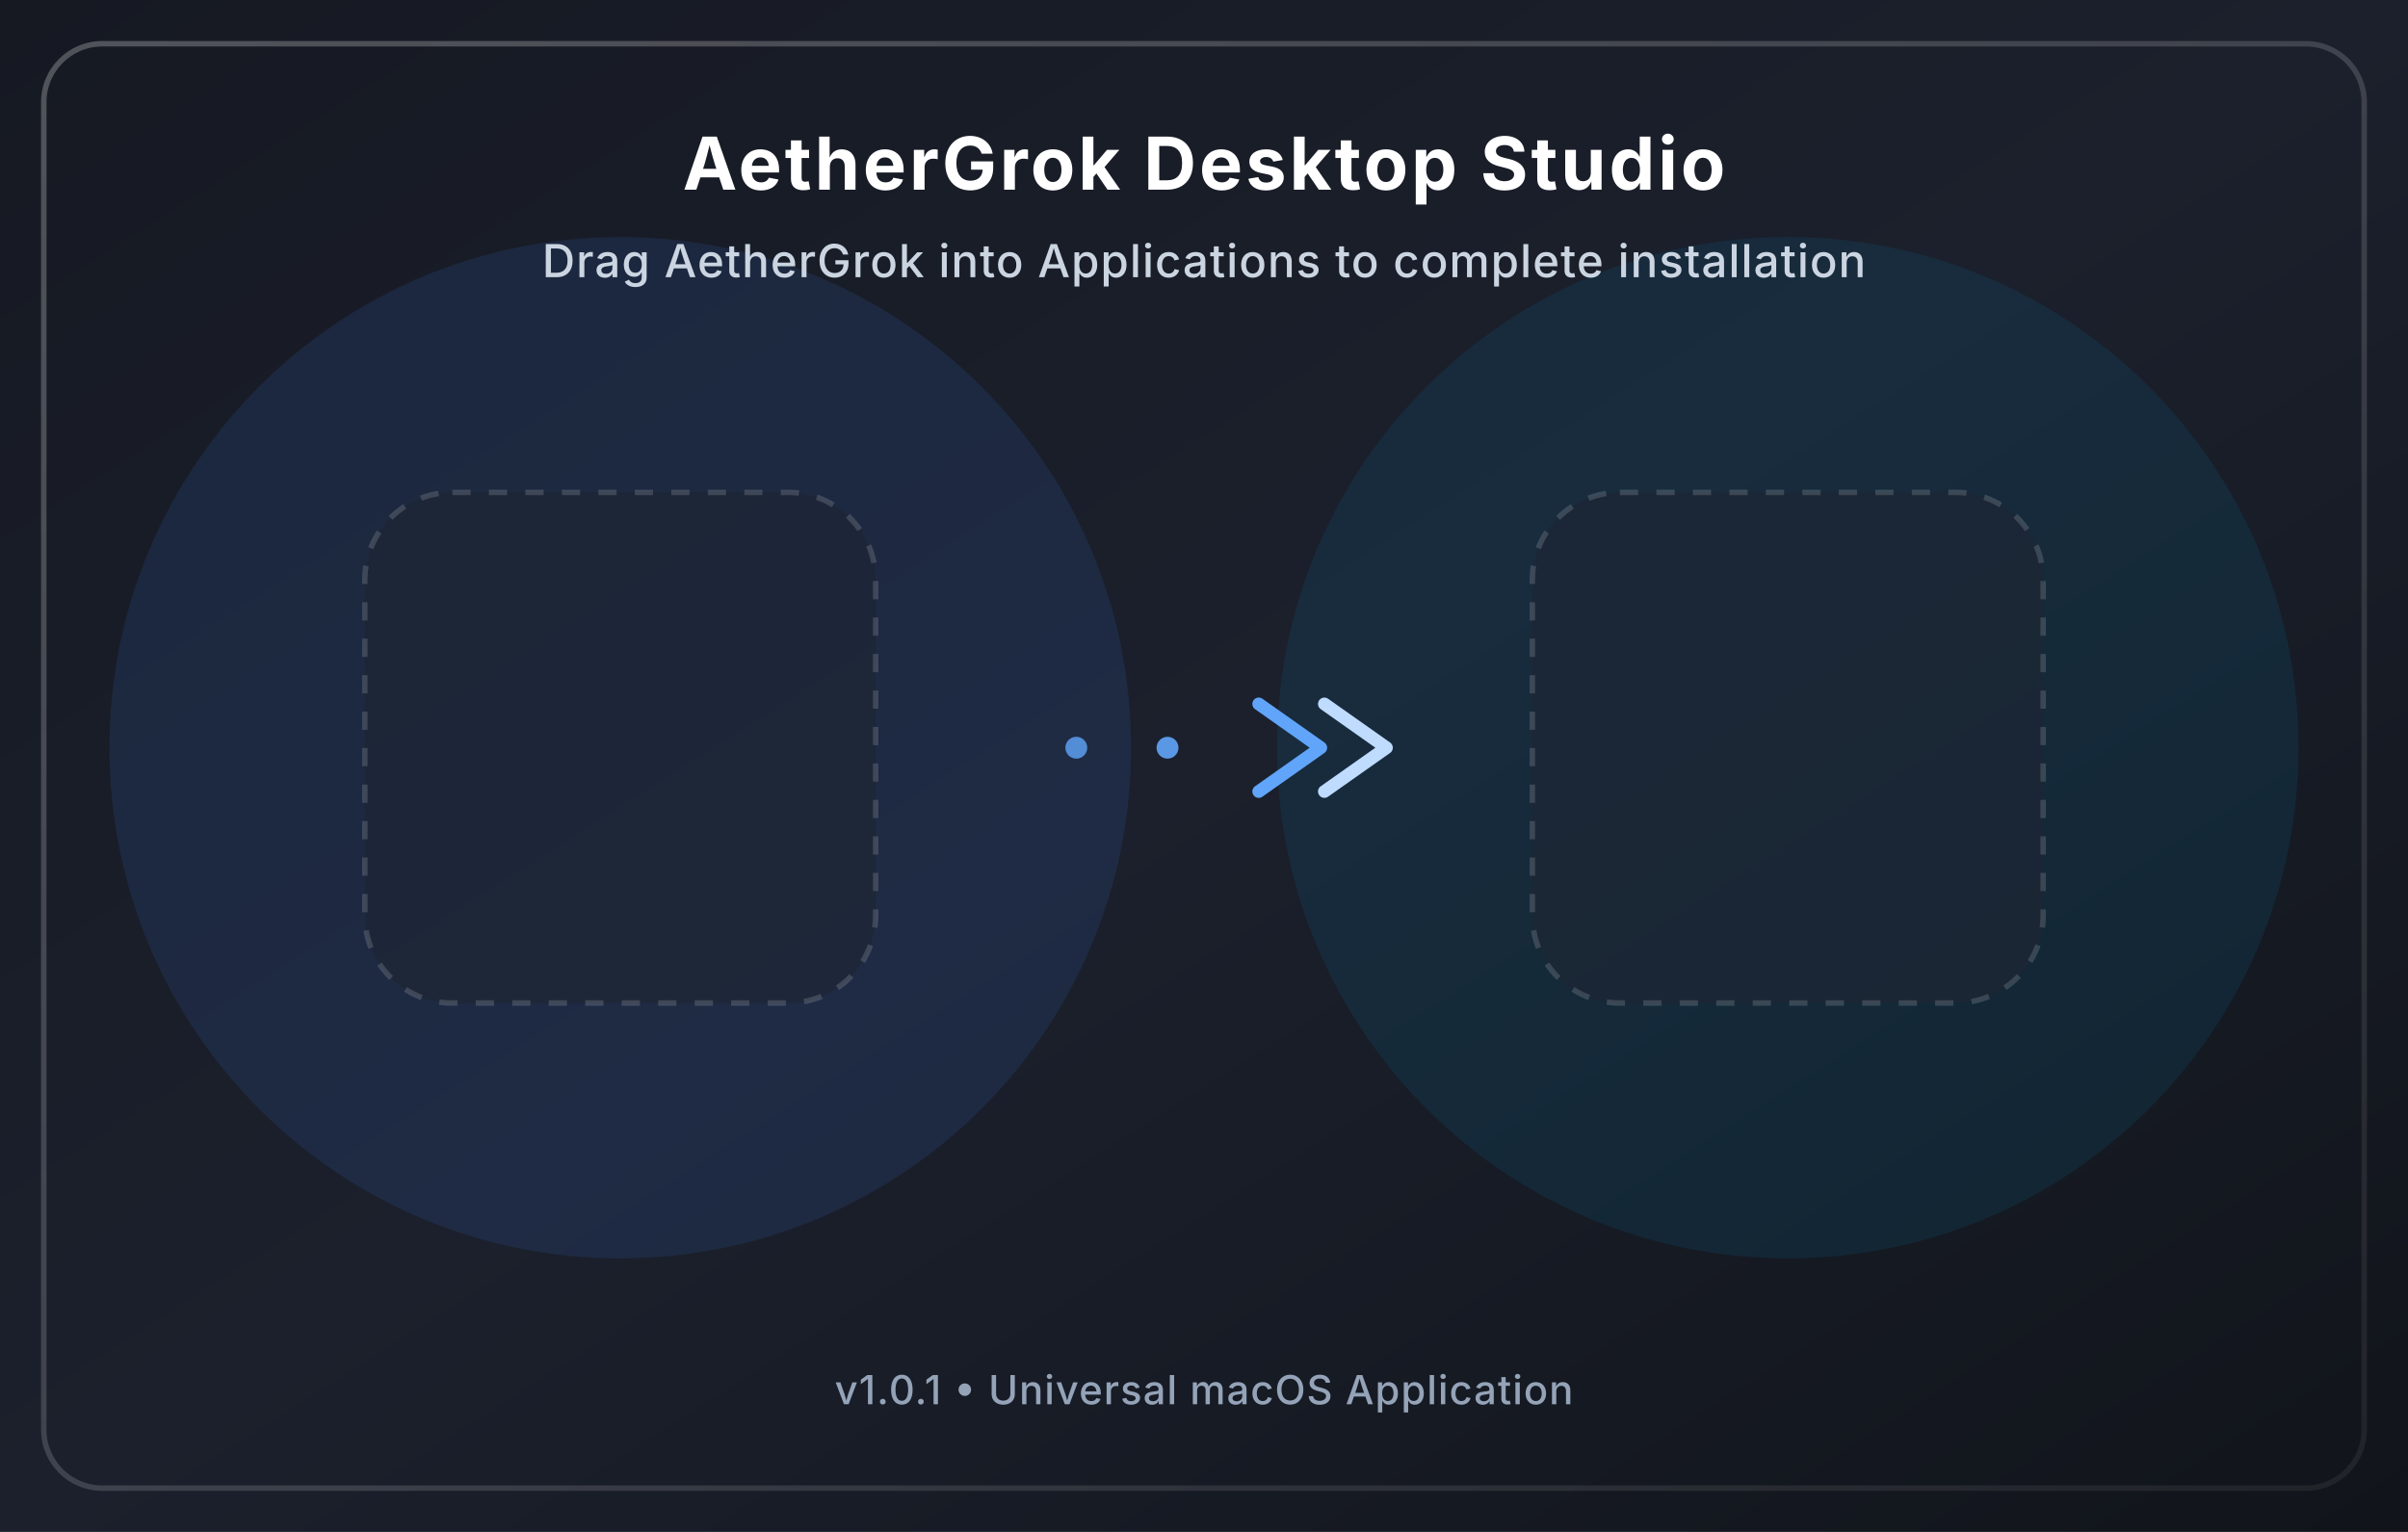
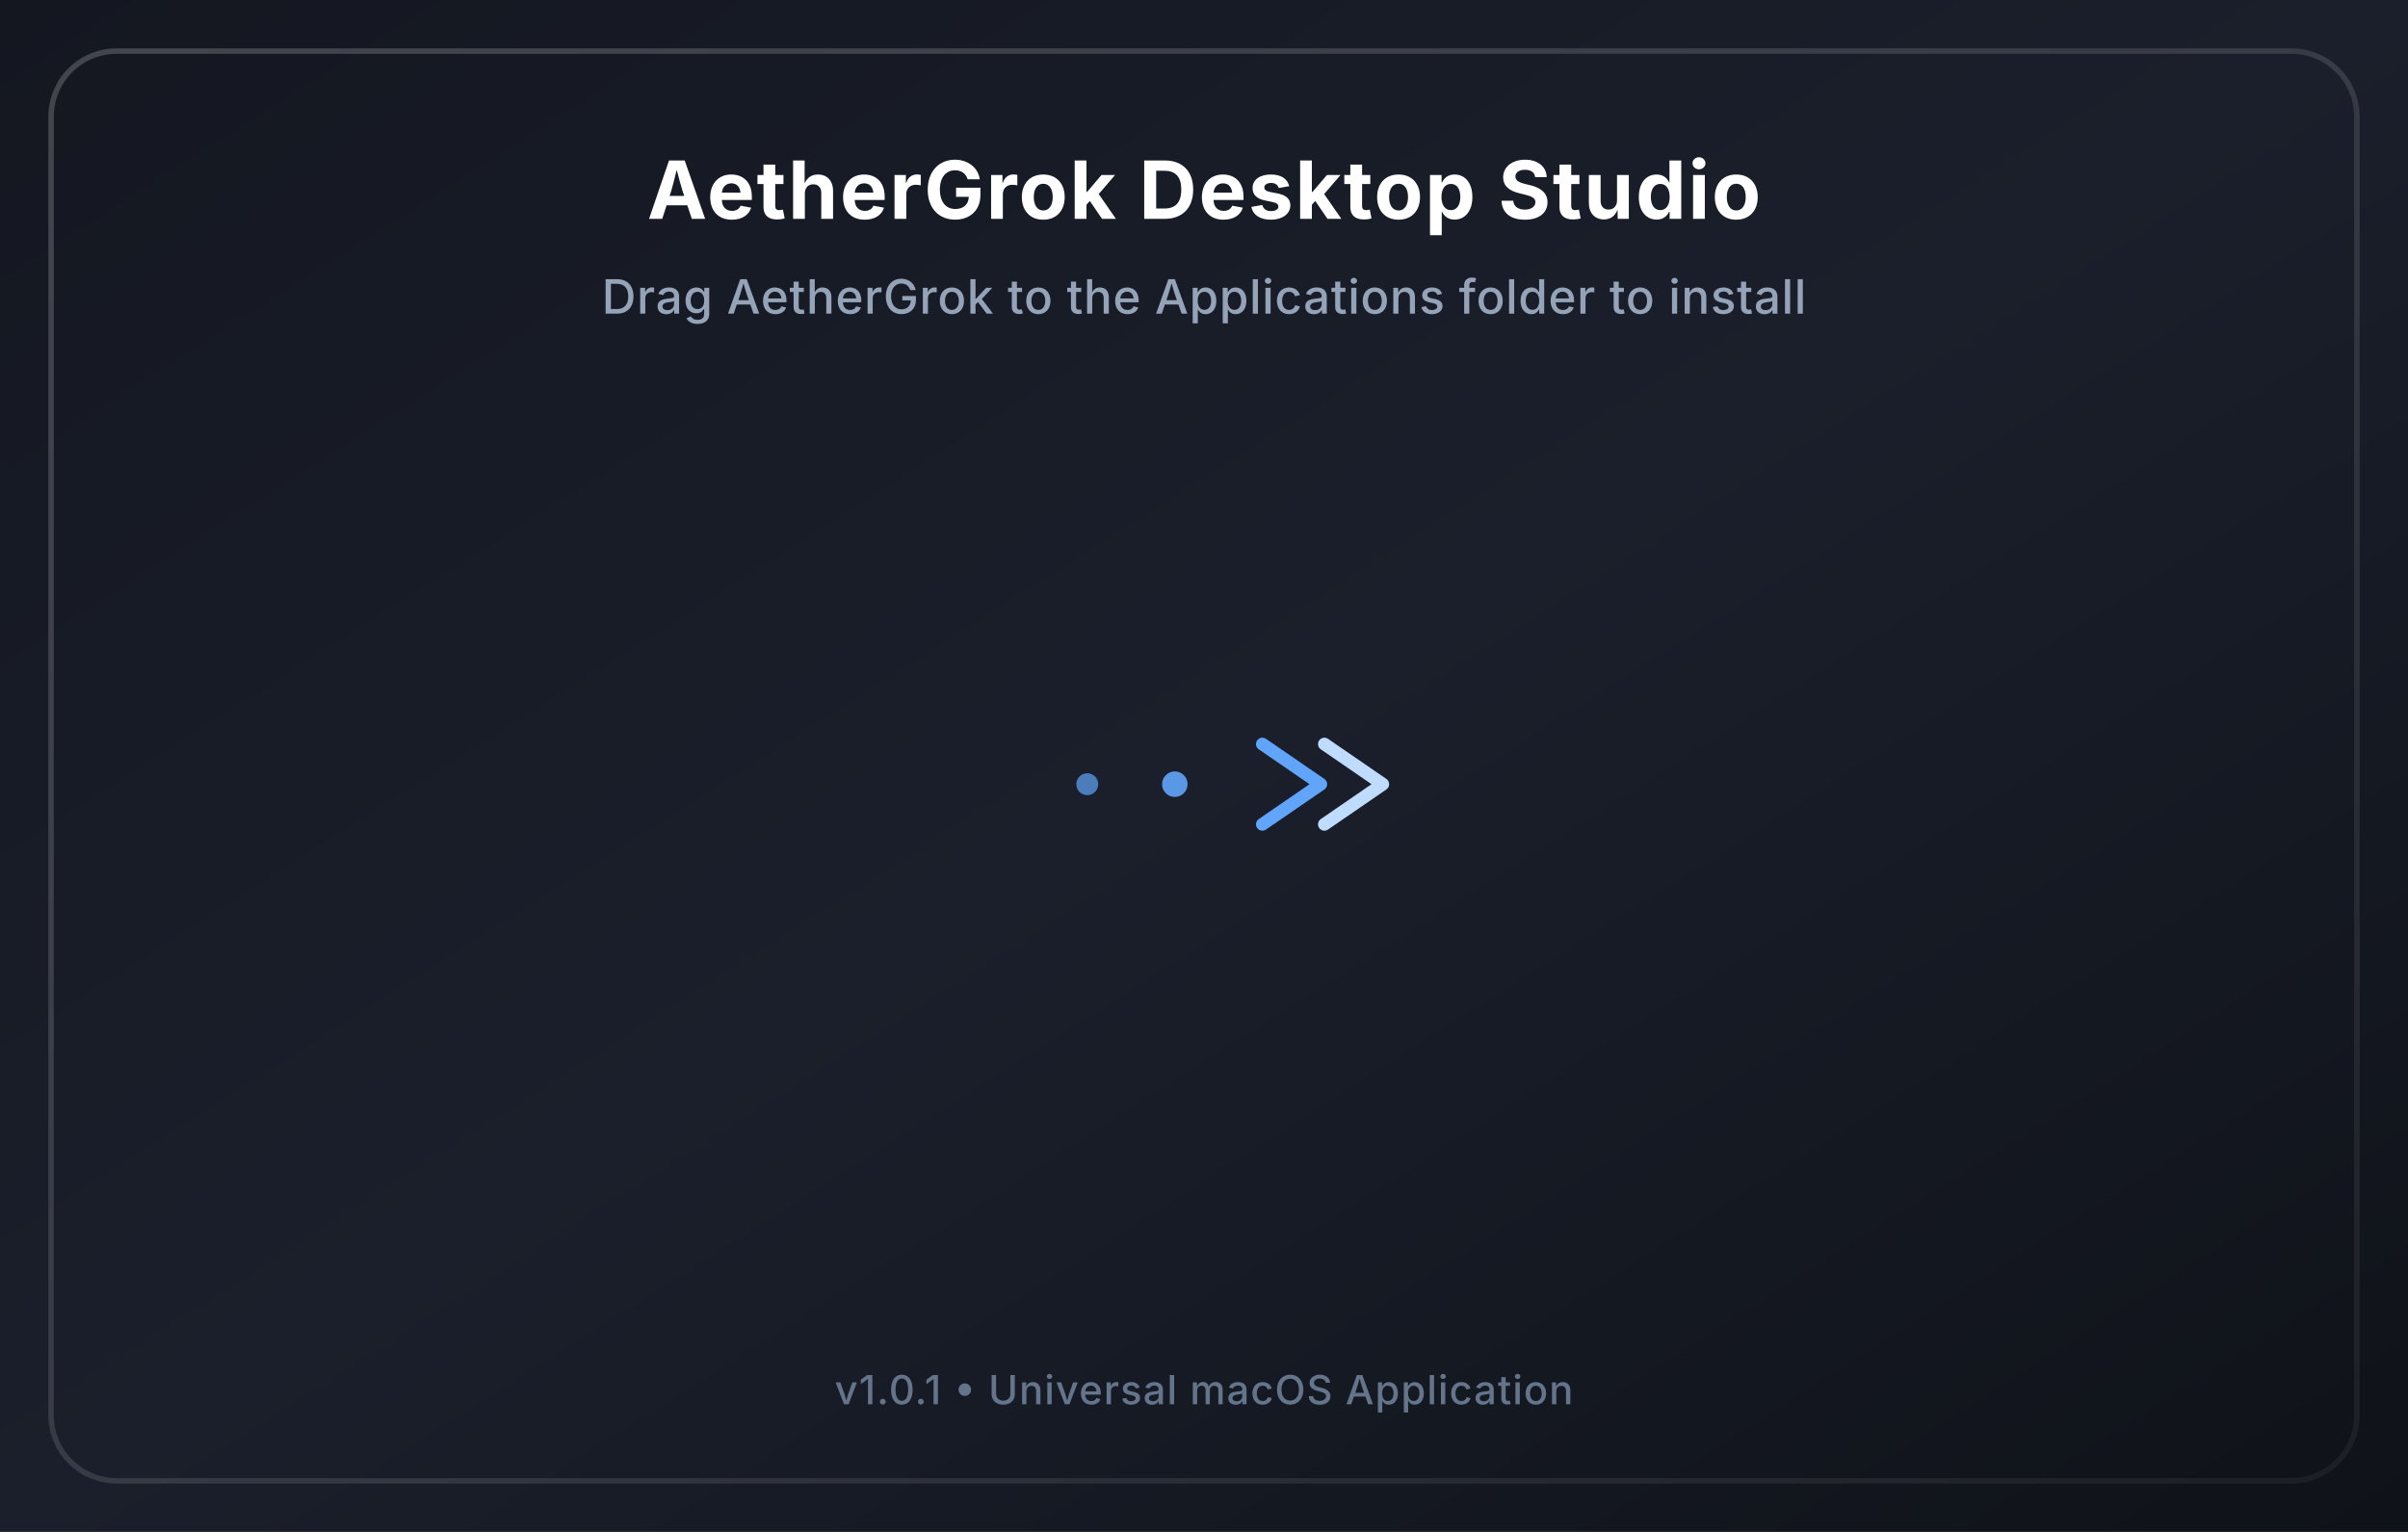
<svg xmlns="http://www.w3.org/2000/svg" width="660" height="420" viewBox="0 0 660 420">
  <defs>
    <linearGradient id="bgGrad" x1="0%" y1="0%" x2="100%" y2="100%">
-       <stop offset="0%" stop-color="#161922" />
-       <stop offset="50%" stop-color="#1b202c" />
-       <stop offset="100%" stop-color="#11141a" />
+       <stop offset="0%" stop-color="#141720" />
+       <stop offset="50%" stop-color="#1a1f2b" />
+       <stop offset="100%" stop-color="#0f1218" />
+     </linearGradient>
+     <linearGradient id="arrowGrad" x1="0%" y1="0%" x2="100%" y2="0%">
+       <stop offset="0%" stop-color="#3b82f6" stop-opacity="0.3" />
+       <stop offset="50%" stop-color="#60a5fa" stop-opacity="1" />
+       <stop offset="100%" stop-color="#93c5fd" stop-opacity="0.8" />
    </linearGradient>
    <linearGradient id="borderGrad" x1="0%" y1="0%" x2="100%" y2="100%">
-       <stop offset="0%" stop-color="#ffffff" stop-opacity="0.25" />
-       <stop offset="100%" stop-color="#ffffff" stop-opacity="0.06" />
-     </linearGradient>
-     <linearGradient id="arrowGrad" x1="0%" y1="0%" x2="100%" y2="0%">
-       <stop offset="0%" stop-color="#3b82f6" stop-opacity="0.4" />
-       <stop offset="50%" stop-color="#60a5fa" stop-opacity="1" />
-       <stop offset="100%" stop-color="#93c5fd" stop-opacity="0.7" />
+       <stop offset="0%" stop-color="#ffffff" stop-opacity="0.2" />
+       <stop offset="100%" stop-color="#ffffff" stop-opacity="0.05" />
    </linearGradient>
    <filter id="glow" x="-20%" y="-20%" width="140%" height="140%">
-       <feGaussianBlur stdDeviation="4" result="blur" />
+       <feGaussianBlur stdDeviation="3.5" result="blur" />
      <feComposite in="SourceGraphic" in2="blur" operator="over" />
    </filter>
  </defs>
  <rect width="660" height="420" fill="url(#bgGrad)" />
-   <circle cx="170" cy="205" r="140" fill="#3b82f6" opacity="0.12" />
-   <circle cx="490" cy="205" r="140" fill="#0284c7" opacity="0.12" />
-   <rect x="12" y="12" width="636" height="396" rx="16" fill="none" stroke="url(#borderGrad)" stroke-width="1.5" />
-   <g transform="translate(330, 52)" text-anchor="middle">
-     <text font-family="-apple-system, BlinkMacSystemFont, 'SF Pro Display', 'Segoe UI', sans-serif" font-size="20" font-weight="700" fill="#ffffff" letter-spacing="0.8">AetherGrok Desktop Studio</text>
-     <text y="24" font-family="-apple-system, BlinkMacSystemFont, 'SF Pro Text', 'Segoe UI', sans-serif" font-size="12.5" font-weight="500" fill="#cbd5e1" letter-spacing="0.3">Drag AetherGrok into Applications to complete installation</text>
+   <rect x="14" y="14" width="632" height="392" rx="18" fill="none" stroke="url(#borderGrad)" stroke-width="1.5" />
+   <g transform="translate(330, 60)" text-anchor="middle">
+     <text font-family="-apple-system, BlinkMacSystemFont, 'SF Pro Display', 'Segoe UI', sans-serif" font-size="22" font-weight="700" fill="#ffffff" letter-spacing="0.5">AetherGrok Desktop Studio</text>
+     <text y="26" font-family="-apple-system, BlinkMacSystemFont, 'SF Pro Text', 'Segoe UI', sans-serif" font-size="13" font-weight="500" fill="#94a3b8" letter-spacing="0.2">Drag AetherGrok to the Applications folder to install</text>
  </g>
-   <g transform="translate(170, 205)">
-     <rect x="-70" y="-70" width="140" height="140" rx="24" fill="#1e2533" fill-opacity="0.65" stroke="#ffffff" stroke-opacity="0.15" stroke-width="1.5" stroke-dasharray="5 5" />
-   </g>
-   <g transform="translate(490, 205)">
-     <rect x="-70" y="-70" width="140" height="140" rx="24" fill="#1e2533" fill-opacity="0.65" stroke="#ffffff" stroke-opacity="0.15" stroke-width="1.5" stroke-dasharray="5 5" />
-   </g>
-   <g transform="translate(330, 205)">
-     <line x1="-55" y1="0" x2="45" y2="0" stroke="url(#arrowGrad)" stroke-width="3.5" stroke-linecap="round" filter="url(#glow)" />
-     <path d="M 15 -12 L 32 0 L 15 12" fill="none" stroke="#60a5fa" stroke-width="3.5" stroke-linecap="round" stroke-linejoin="round" />
-     <path d="M 33 -12 L 50 0 L 33 12" fill="none" stroke="#bfdbfe" stroke-width="3.5" stroke-linecap="round" stroke-linejoin="round" />
-     <circle cx="-35" cy="0" r="3" fill="#60a5fa" opacity="0.8" />
-     <circle cx="-10" cy="0" r="3" fill="#60a5fa" opacity="0.9" />
+   <g transform="translate(330, 215)">
+     <line x1="-50" y1="0" x2="45" y2="0" stroke="url(#arrowGrad)" stroke-width="3" stroke-linecap="round" filter="url(#glow)" />
+     <path d="M 16 -11 L 32 0 L 16 11" fill="none" stroke="#60a5fa" stroke-width="3.5" stroke-linecap="round" stroke-linejoin="round" />
+     <path d="M 33 -11 L 49 0 L 33 11" fill="none" stroke="#bfdbfe" stroke-width="3.5" stroke-linecap="round" stroke-linejoin="round" />
+     <circle cx="-32" cy="0" r="3" fill="#60a5fa" opacity="0.7" />
+     <circle cx="-8" cy="0" r="3.5" fill="#60a5fa" opacity="0.9" />
  </g>
  <g transform="translate(330, 385)" text-anchor="middle">
-     <text font-family="-apple-system, BlinkMacSystemFont, 'SF Pro Text', sans-serif" font-size="11" font-weight="500" fill="#94a3b8" letter-spacing="0.3">v1.0.1 • Universal macOS Application</text>
+     <text font-family="-apple-system, BlinkMacSystemFont, 'SF Pro Text', sans-serif" font-size="11" font-weight="500" fill="#64748b" letter-spacing="0.3">v1.0.1 • Universal macOS Application</text>
  </g>
</svg>
